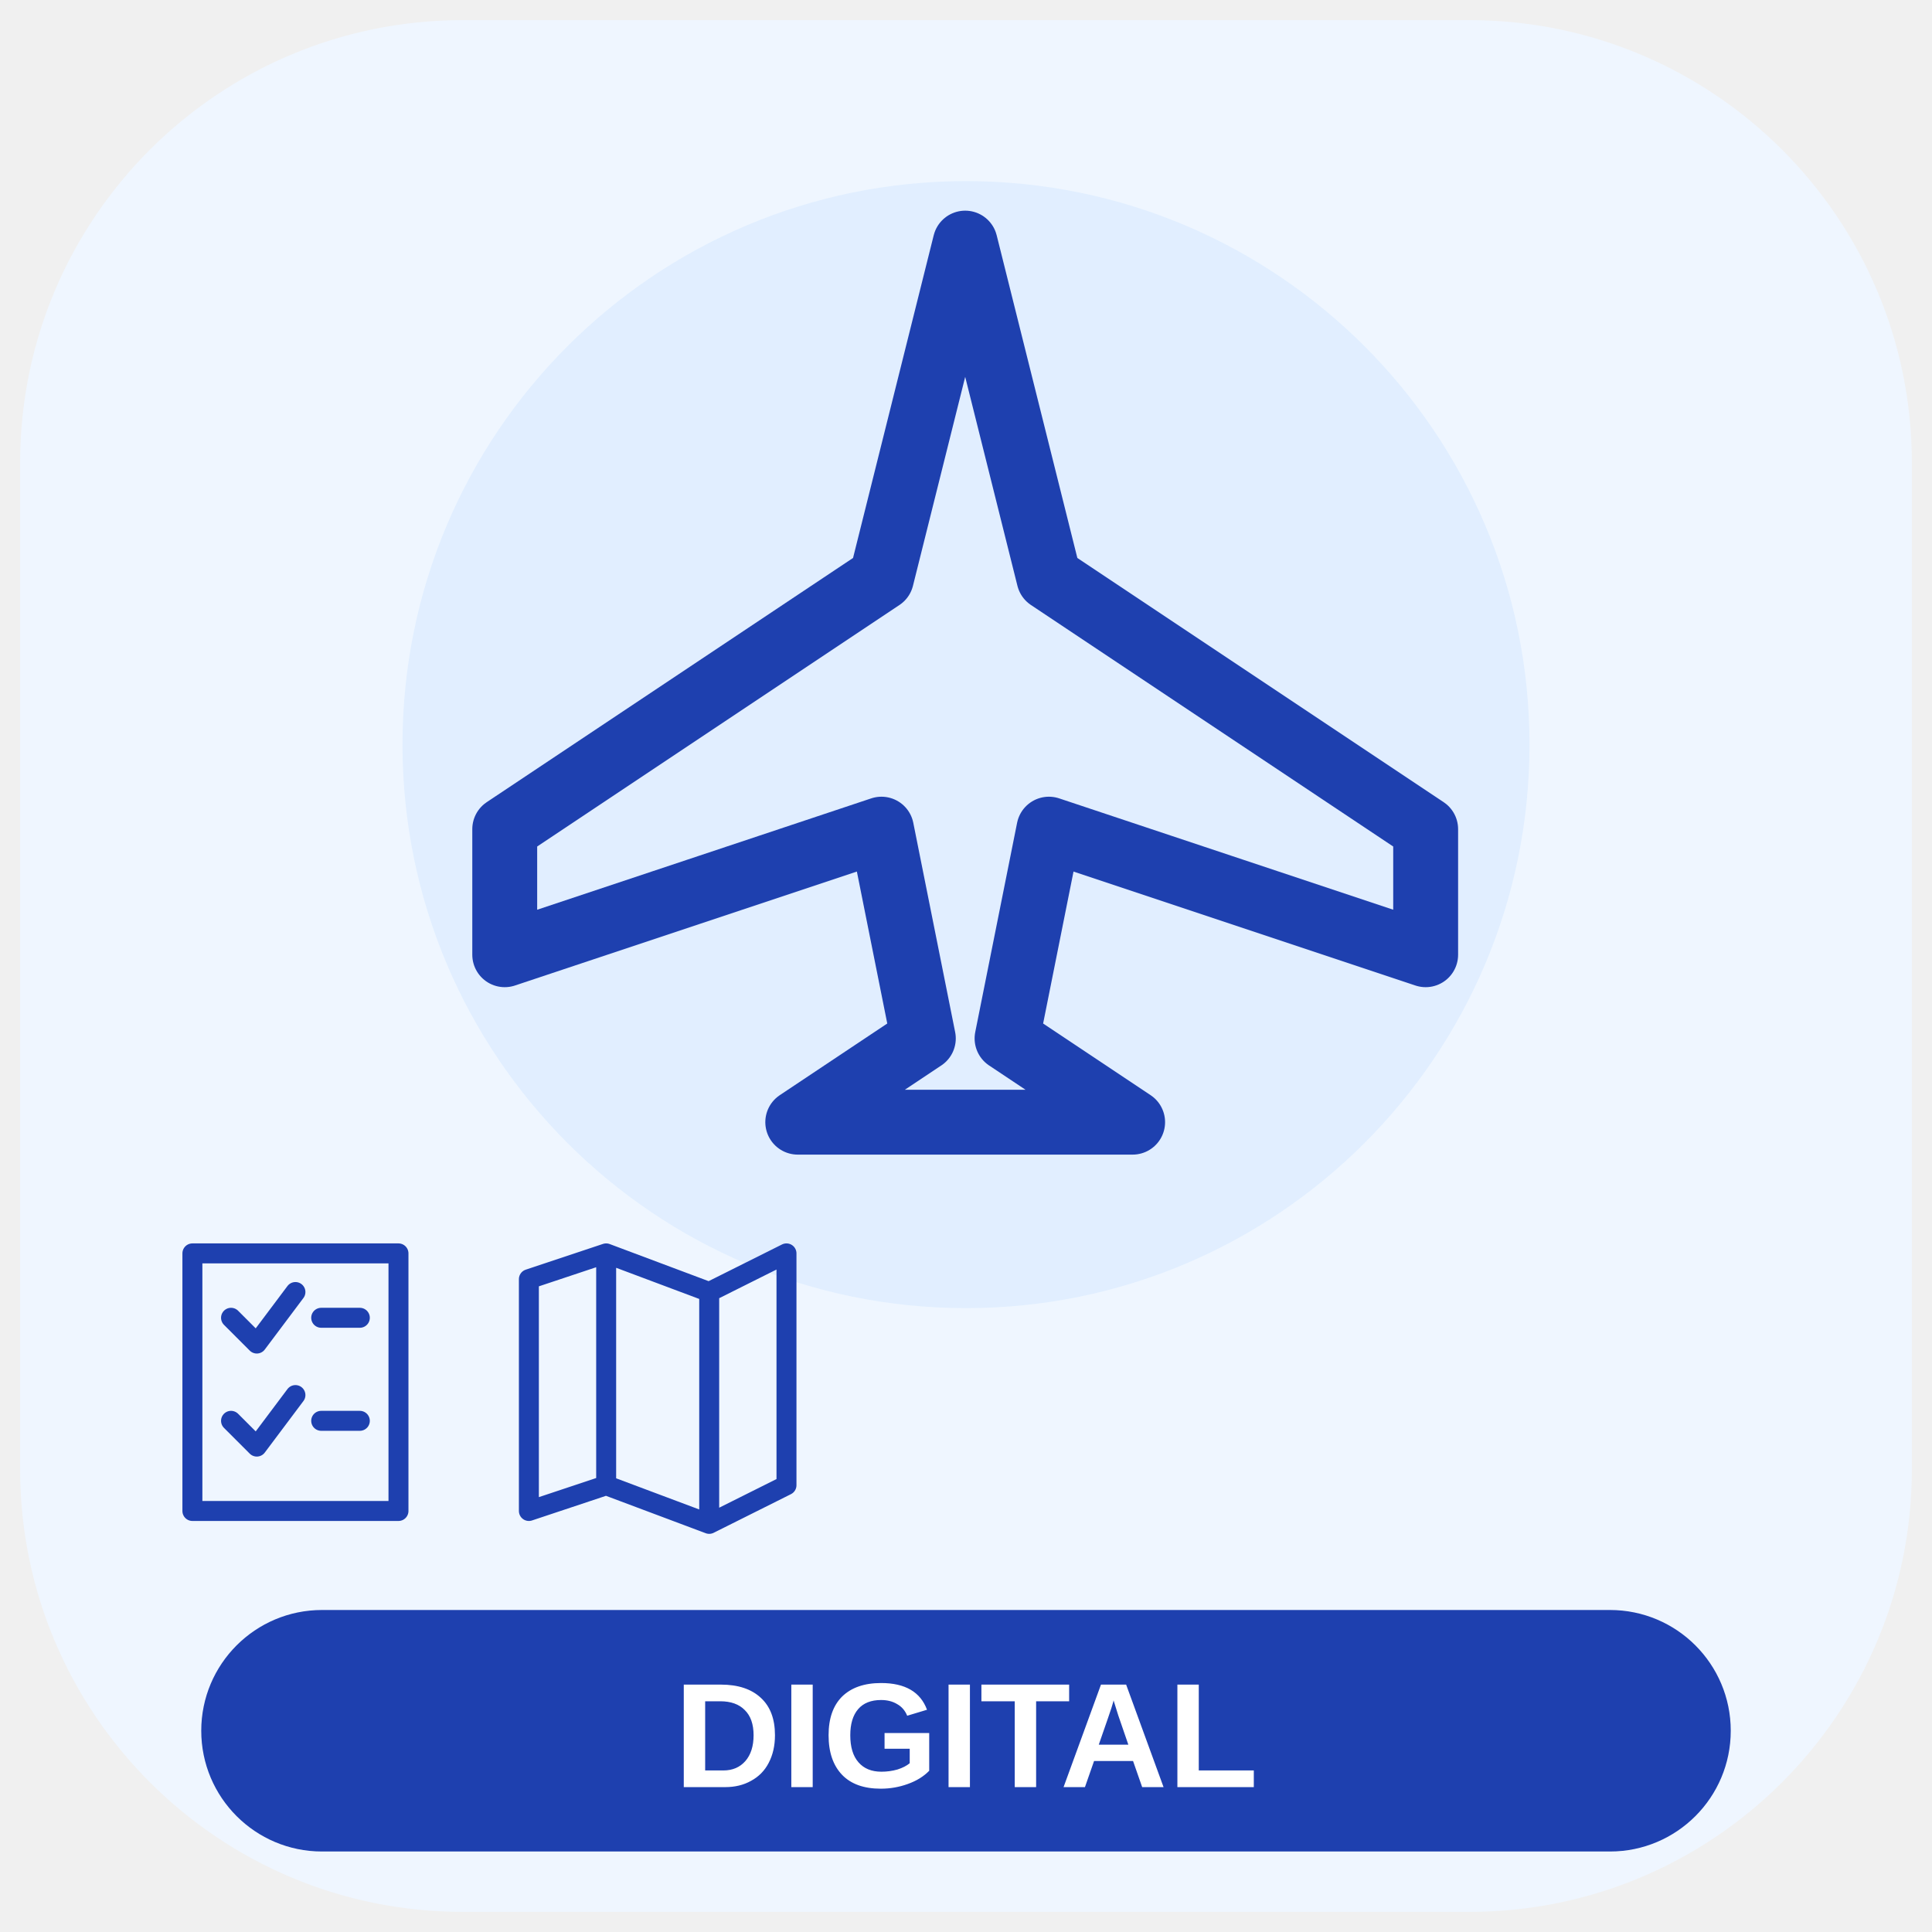
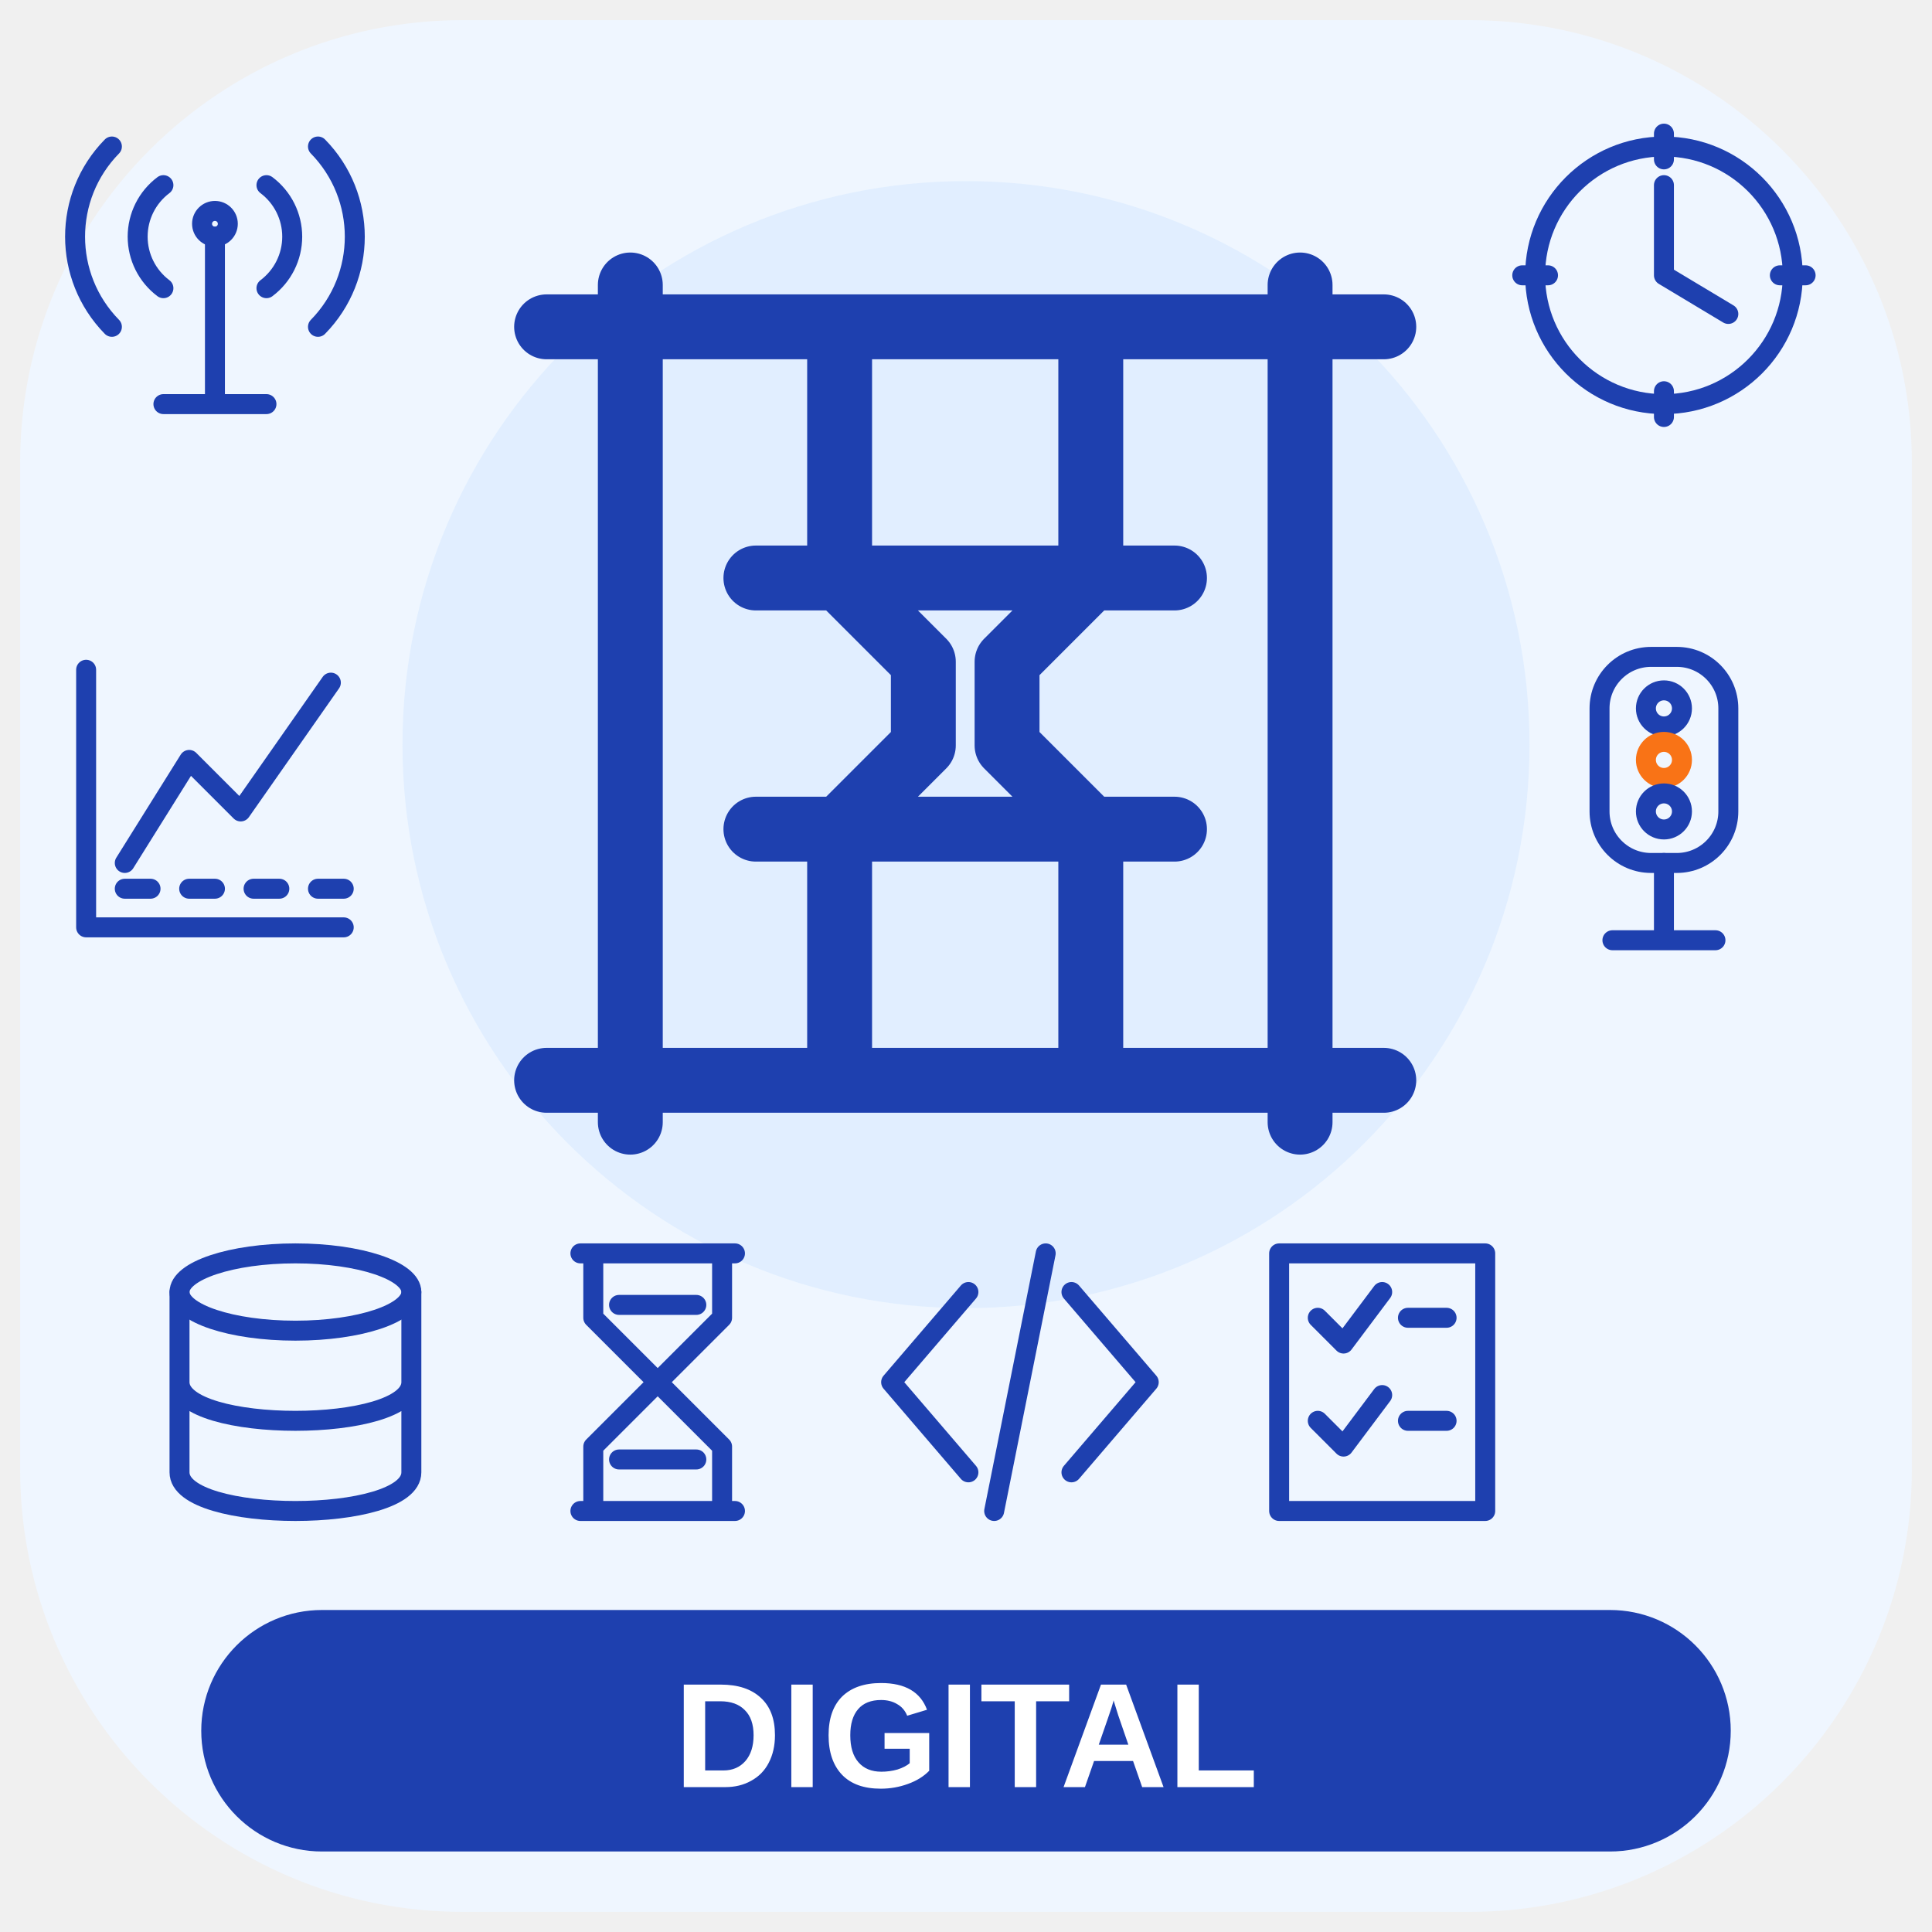
<svg xmlns="http://www.w3.org/2000/svg" viewBox="0 0 96 96" role="img">
  <rect x="1" y="1" width="94" height="94" rx="22" fill="#eff6ff" />
  <circle cx="48" cy="37" r="28" fill="#93c5fd" fill-opacity=".16" />
  <g transform="translate(23 10) scale(2.08)">
    <g fill="none" stroke-width="1.55" stroke-linecap="round" stroke-linejoin="round">
-       <path d="m12 1 2 8 9 6v3l-9-3-1 5 3 2H8l3-2-1-5-9 3v-3l9-6z" stroke="#1e40af" />
+       <path d="M4 2v20M20 2v20M2 3h20M2 21h20M9 3v6l2 2v2l-2 2v6M15 3v6l-2 2v2l2 2v6M7 9h10M7 15h10" stroke="#1e40af" />
    </g>
  </g>
  <g transform="translate(7 61) scale(.64)">
    <g fill="none" stroke-width="1.55" stroke-linecap="round" stroke-linejoin="round">
-       <path d="M4 2h16v20H4zM7 7l2 2 3-4M14 7h3M7 15l2 2 3-4M14 15h3" stroke="#1e40af" />
+       <ellipse cx="12" cy="5" rx="9" ry="3" stroke="#1e40af" />
+       <path d="M3 5v14c0 4 18 4 18 0V5M3 12c0 4 18 4 18 0" stroke="#1e40af" />
    </g>
  </g>
  <g transform="translate(25 61) scale(.64)">
    <g fill="none" stroke-width="1.55" stroke-linecap="round" stroke-linejoin="round">
-       <path d="m2 4 6-2 8 3 6-3v18l-6 3-8-3-6 2zM8 2v18M16 5v18" stroke="#1e40af" />
+       <path d="M6 2h12M6 22h12M7 2v5l5 5-5 5v5m10-20v5l-5 5 5 5v5M9 6h6M9 18h6" stroke="#1e40af" />
+     </g>
+   </g>
+   <g transform="translate(43 61) scale(.64)">
+     <g fill="none" stroke-width="1.55" stroke-linecap="round" stroke-linejoin="round">
+       <path d="m8 5-6 7 6 7m8-14 6 7-6 7M14 2l-4 20" stroke="#1e40af" />
+     </g>
+   </g>
+   <g transform="translate(61 61) scale(.64)">
+     <g fill="none" stroke-width="1.55" stroke-linecap="round" stroke-linejoin="round">
+       <path d="M4 2h16v20H4zM7 7l2 2 3-4M14 7h3M7 15l2 2 3-4M14 15h3" stroke="#1e40af" />
+     </g>
+   </g>
+   <g transform="translate(75 6) scale(.64)">
+     <g fill="none" stroke-width="1.55" stroke-linecap="round" stroke-linejoin="round">
+       <circle cx="12" cy="12" r="10" stroke="#1e40af" />
+       <path d="M12 5v7l5 3M12 1v2M1 12h2M12 21v2m9-11h2" stroke="#1e40af" />
+     </g>
+   </g>
+   <g transform="translate(3 6) scale(.64)">
+     <g fill="none" stroke-width="1.55" stroke-linecap="round" stroke-linejoin="round">
+       <path d="M12 9v13M8 22h8M8 5a5 5 0 0 0 0 8m8-8a5 5 0 0 1 0 8M4 2a10 10 0 0 0 0 14M20 2a10 10 0 0 1 0 14" stroke="#1e40af" />
+       <circle cx="12" cy="8" r="1" stroke="#1e40af" />
+     </g>
+   </g>
+   <g transform="translate(75 32) scale(.64)">
+     <g fill="none" stroke-width="1.55" stroke-linecap="round" stroke-linejoin="round">
+       <rect x="7" y="1" width="10" height="16" rx="4" stroke="#1e40af" />
+       <circle cx="12" cy="5" r="1.4" stroke="#1e40af" />
+       <circle cx="12" cy="9" r="1.4" stroke="#f97316" />
+       <circle cx="12" cy="13" r="1.4" stroke="#1e40af" />
+       <path d="M12 17v6M8 23h8" stroke="#1e40af" />
+     </g>
+   </g>
+   <g transform="translate(3 32) scale(.64)">
+     <g fill="none" stroke-width="1.55" stroke-linecap="round" stroke-linejoin="round">
+       <path d="M2 2v20h20M5 17l5-8 4 4 7-10M5 19h2m3 0h2m3 0h2m3 0h2" stroke="#1e40af" />
    </g>
  </g>
  <rect x="10" y="80" width="76" height="12" rx="6" fill="#1e40af" />
  <text x="48" y="88.8" text-anchor="middle" font-family="Arial,sans-serif" font-weight="700" font-size="7.4" fill="white">DIGITAL</text>
</svg>
